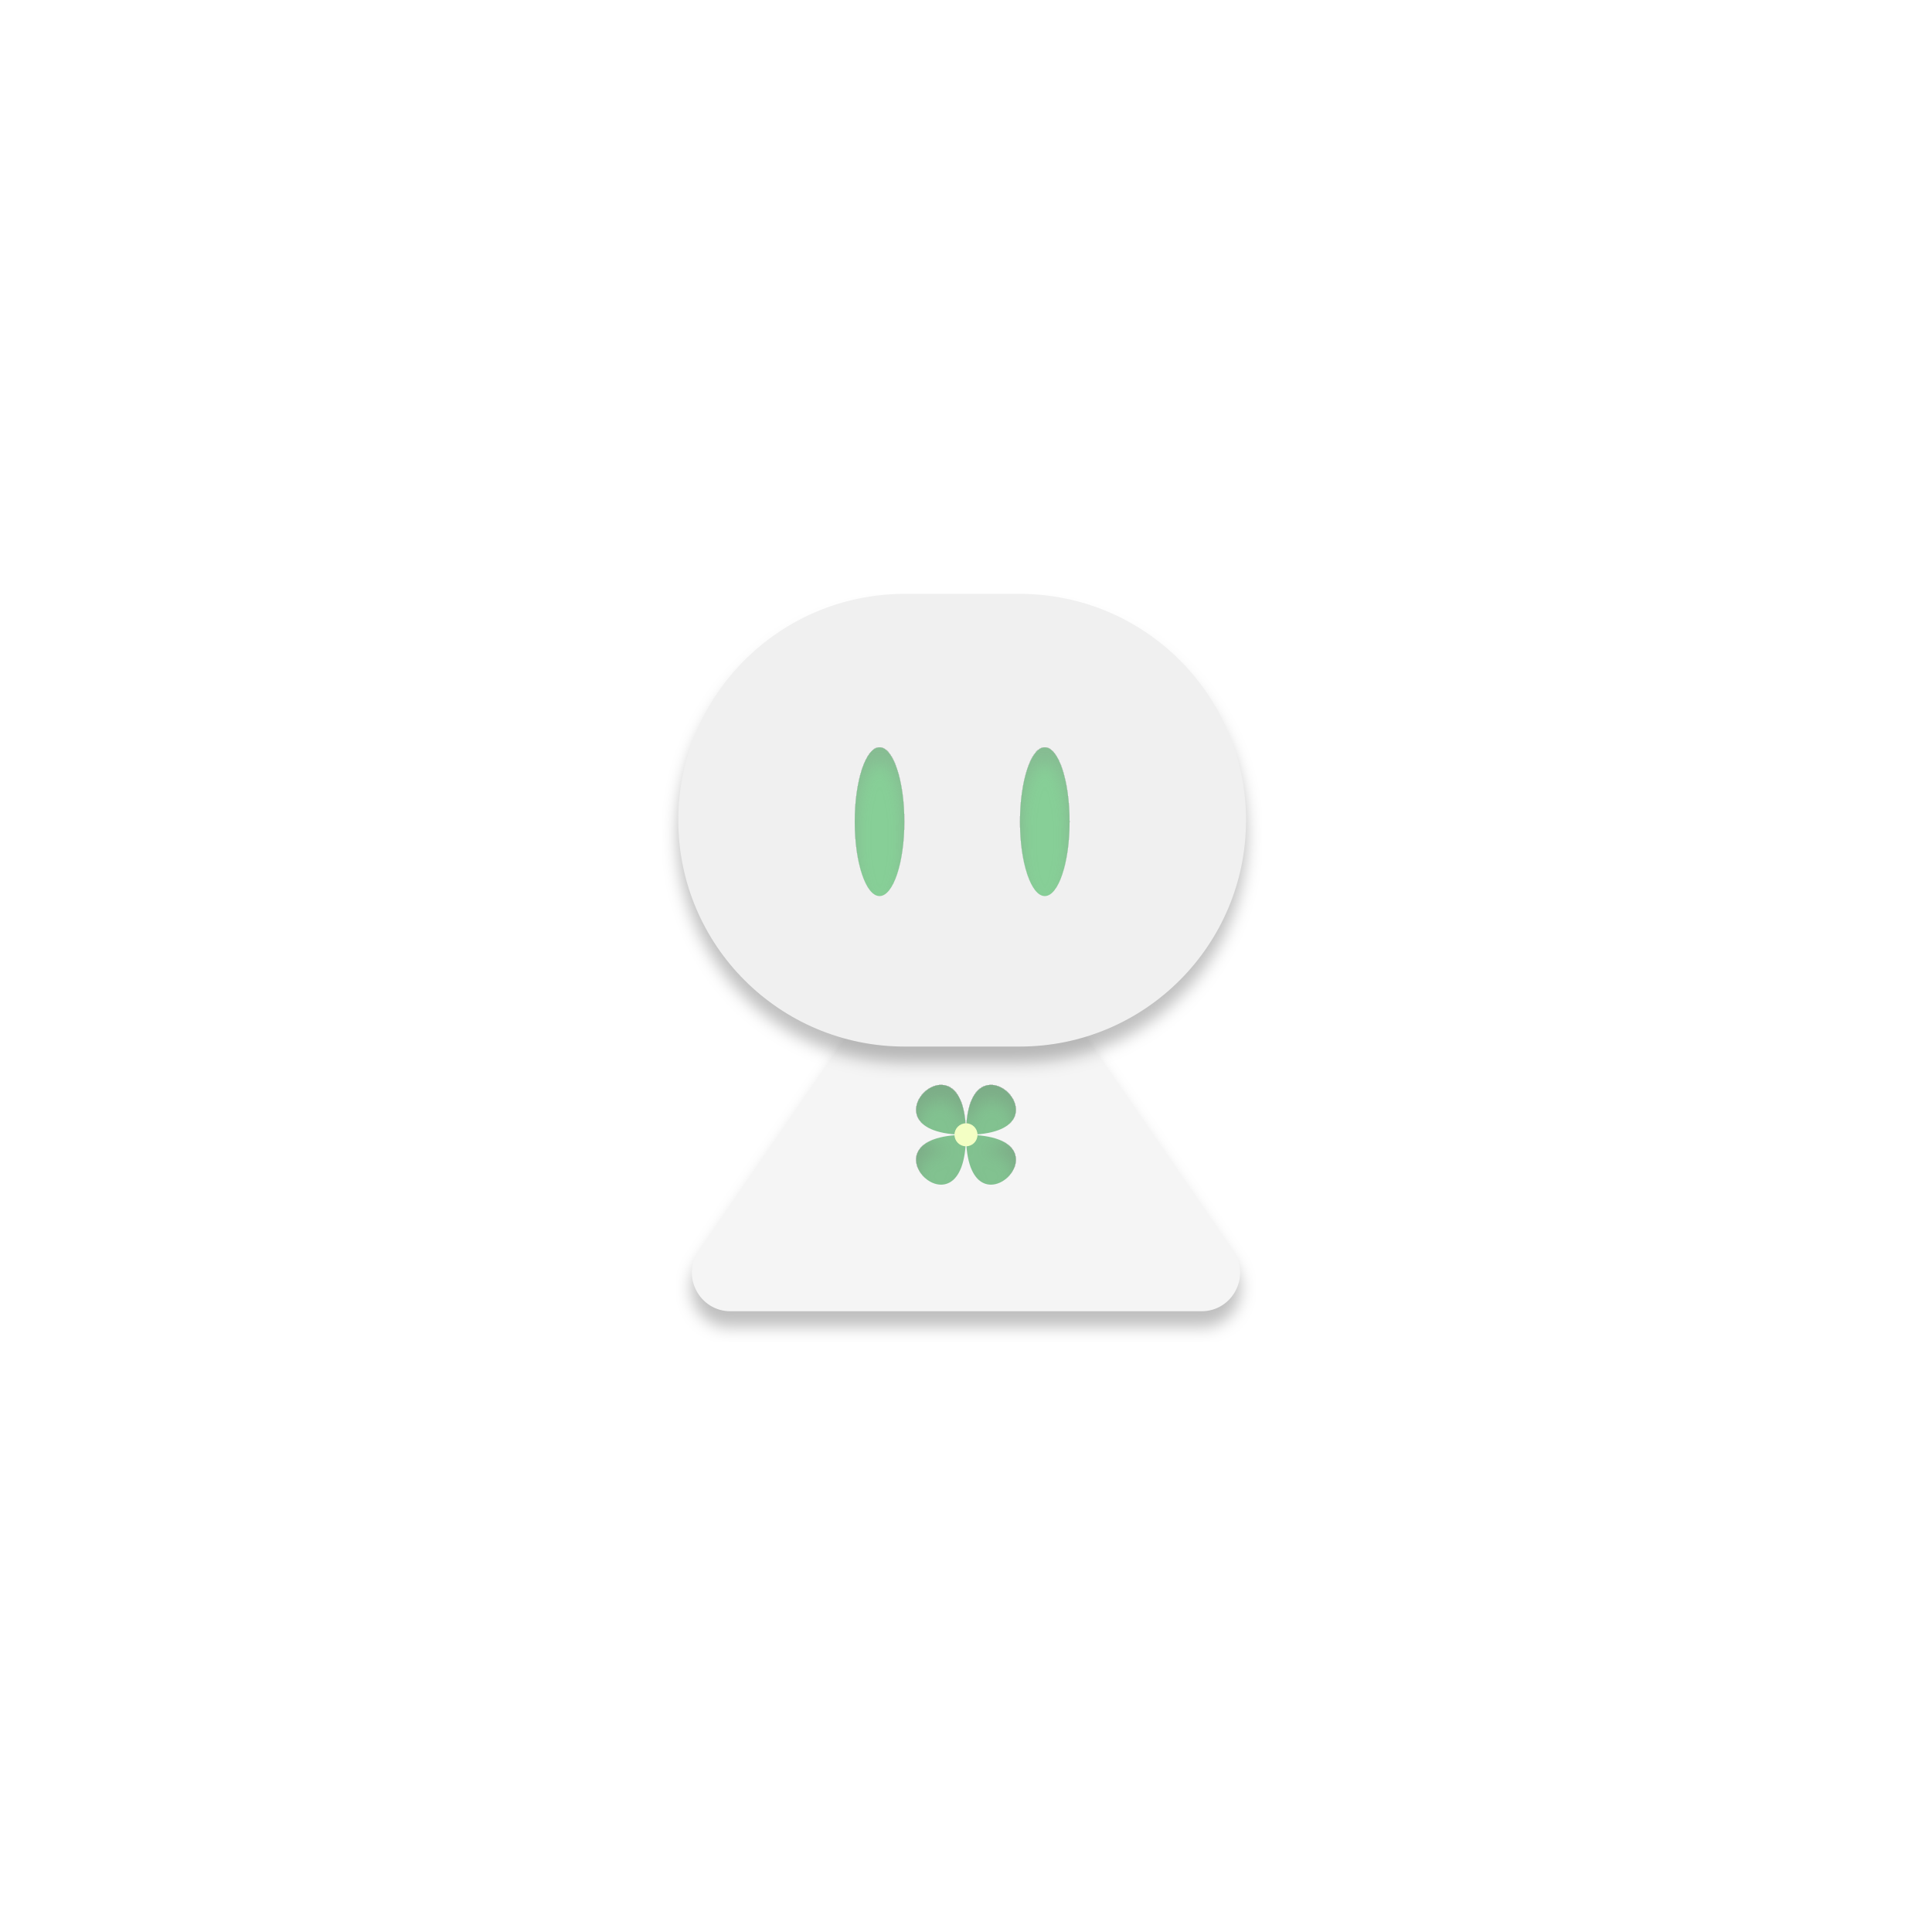
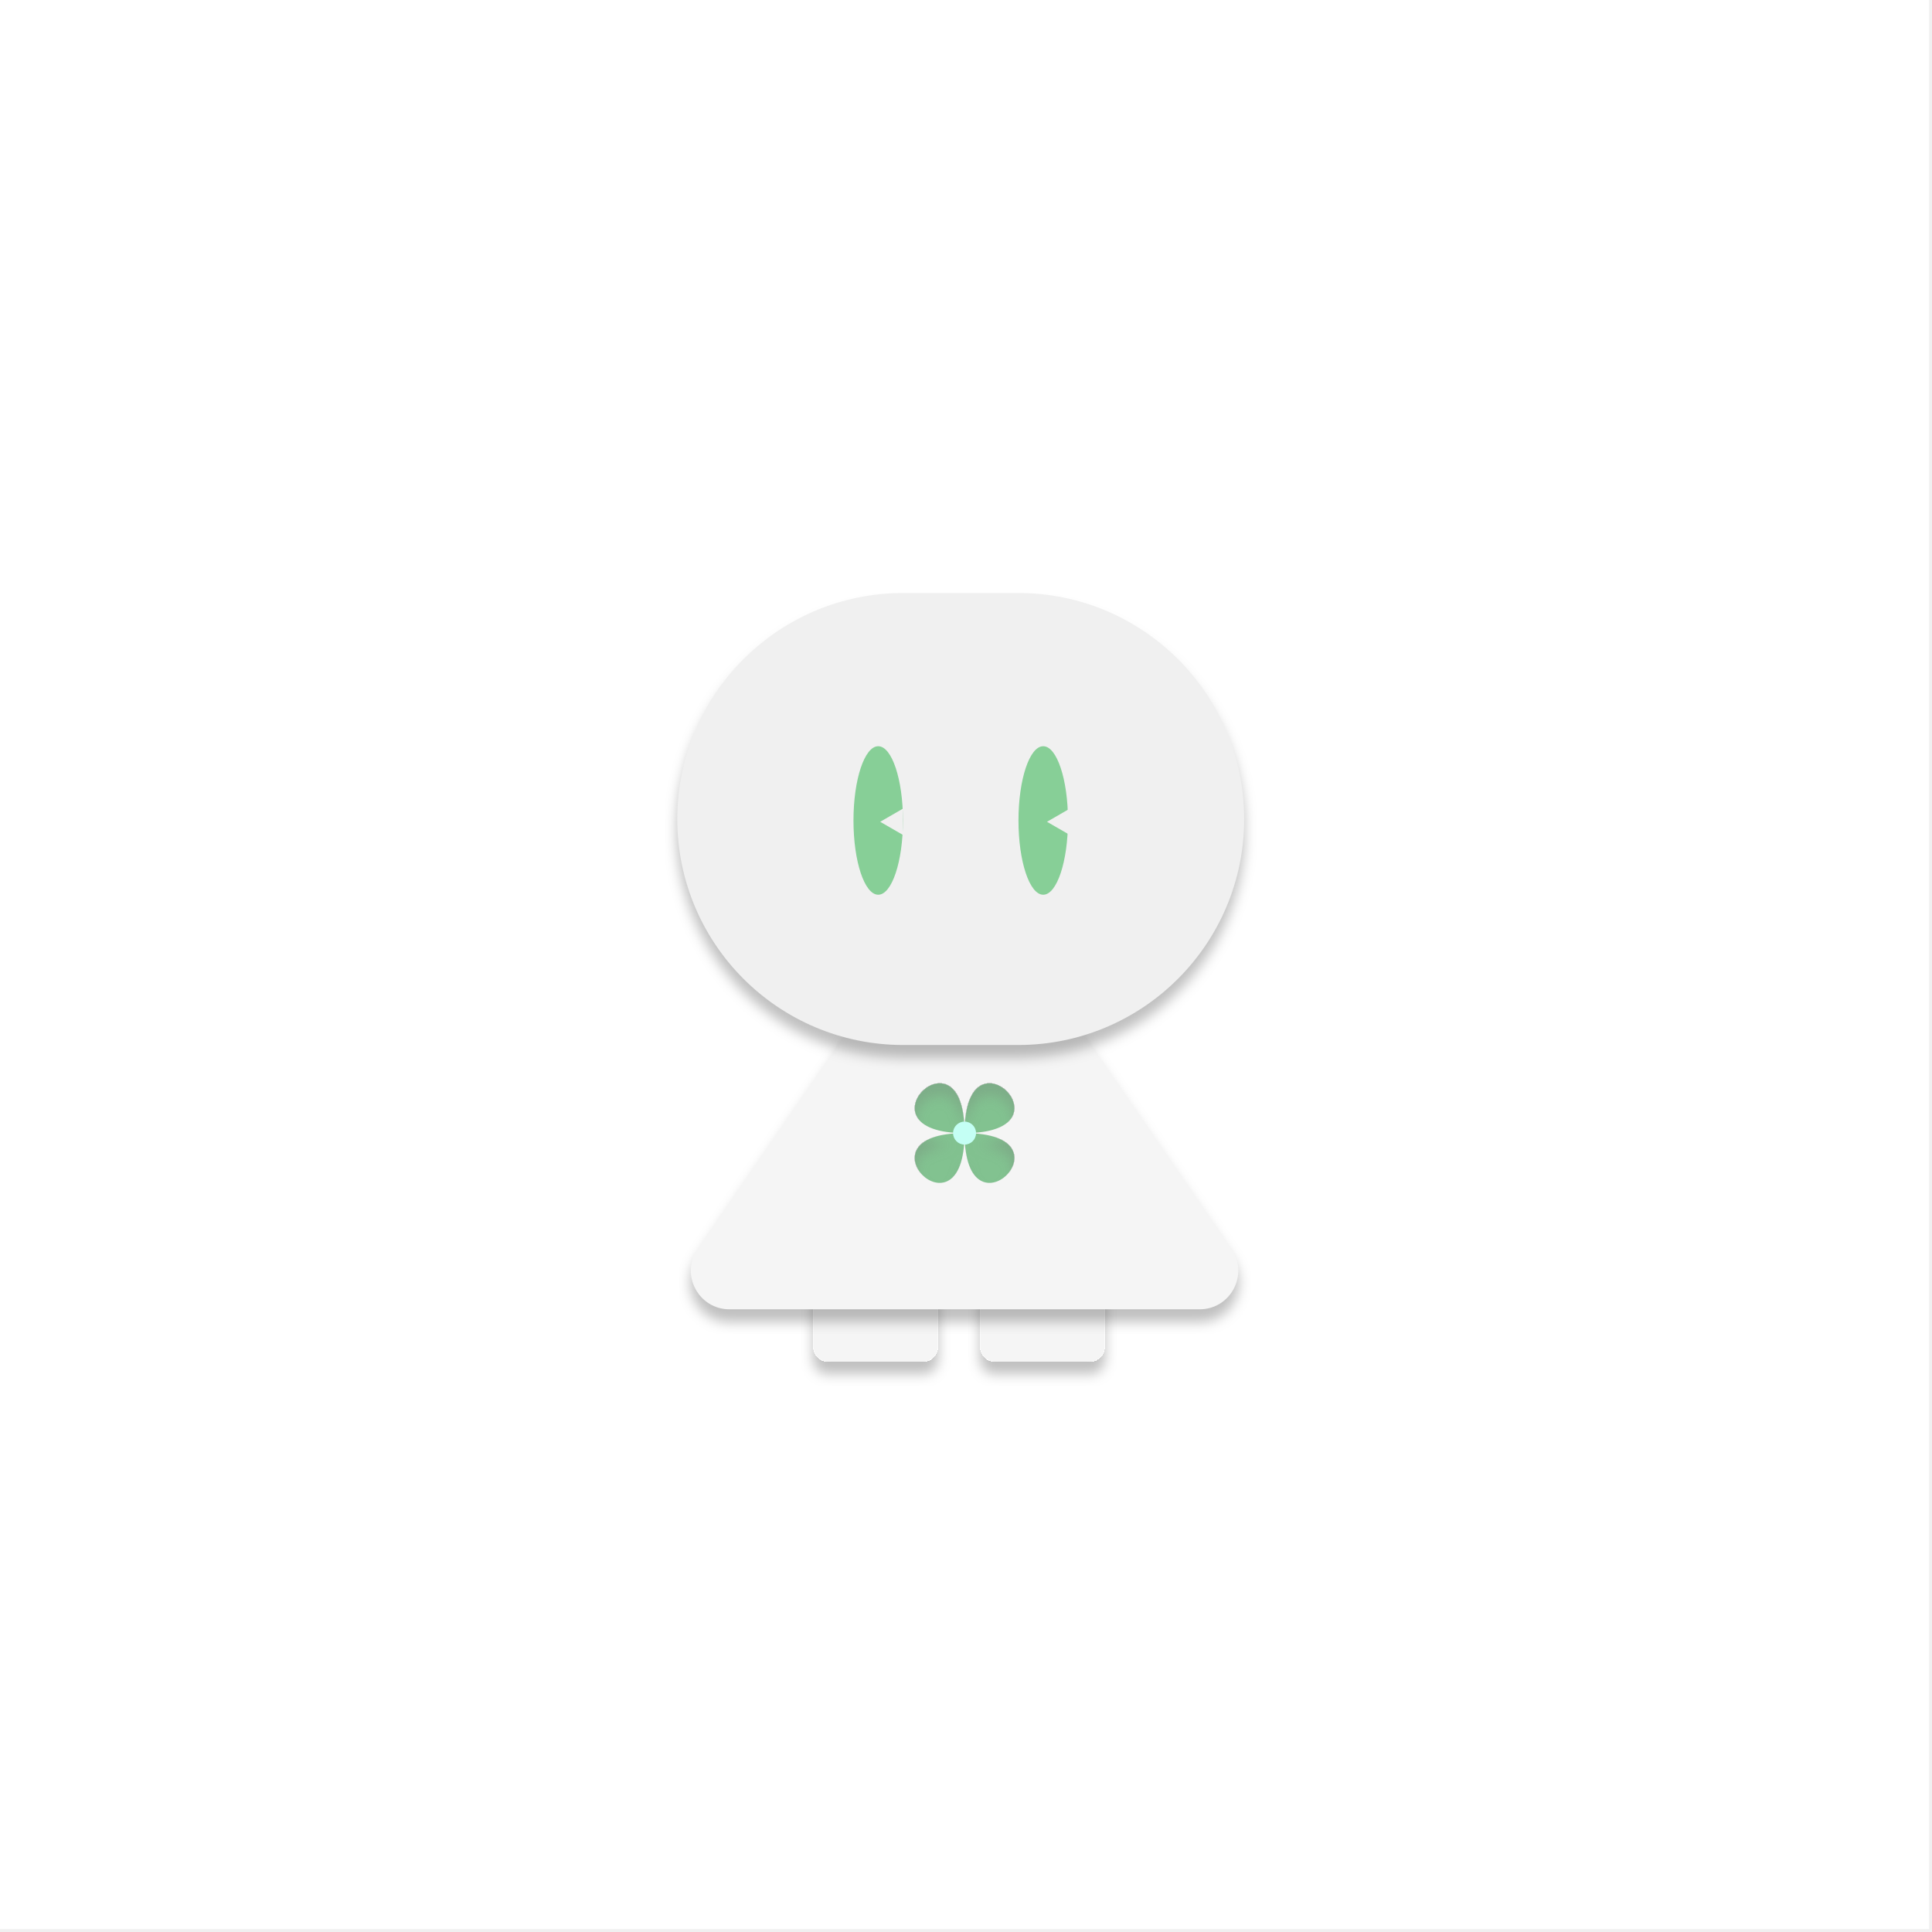
- <svg xmlns="http://www.w3.org/2000/svg" width="500" height="500" viewBox="0 0 500 500" fill="none">
-   <g clip-path="url(#clip0_3_37)">
-     <path d="M500 0H0V500H500V0Z" fill="white" />
-     <g filter="url(#filter0_d_3_37)">
-       <path d="M241.762 235.16C245.738 229.388 254.262 229.388 258.238 235.16L319.174 323.682C323.74 330.316 318.992 339.352 310.936 339.352H189.063C181.009 339.352 176.259 330.316 180.826 323.682L241.762 235.16Z" fill="#F5F5F5" />
+ <svg xmlns="http://www.w3.org/2000/svg" width="637" height="637" viewBox="0 0 637 637" fill="none">
+   <g clip-path="url(#clip0_5_6)">
+     <path d="M636.049 0H0V636.049H636.049V0Z" fill="white" />
+     <g filter="url(#filter0_d_5_6)">
+       <rect x="268.205" y="421.951" width="41" height="27" rx="5" fill="#F5F5F5" />
    </g>
-     <g filter="url(#filter1_d_3_37)">
-       <path d="M263.899 153.698H234.115C201.765 153.698 175.54 179.923 175.54 212.273C175.54 244.624 201.765 270.849 234.115 270.849H263.899C296.25 270.849 322.475 244.624 322.475 212.273C322.475 179.923 296.25 153.698 263.899 153.698Z" fill="#F0F0F0" />
+     <g filter="url(#filter1_d_5_6)">
+       <rect x="323.205" y="421.951" width="41" height="27" rx="5" fill="#F5F5F5" />
    </g>
-     <g filter="url(#filter2_i_3_37)">
-       <path d="M270.39 231.901C273.933 231.901 276.805 223.285 276.805 212.656C276.805 202.027 273.933 193.411 270.39 193.411C266.847 193.411 263.975 202.027 263.975 212.656C263.975 223.285 266.847 231.901 270.39 231.901Z" fill="#87CF97" />
+     <g filter="url(#filter2_d_5_6)">
+       <path d="M307.545 299.146C312.603 291.804 323.446 291.804 328.504 299.146L406.02 411.755C411.829 420.194 405.789 431.689 395.541 431.689H240.507C230.261 431.689 224.219 420.194 230.028 411.755L307.545 299.146Z" fill="#F5F5F5" />
    </g>
-     <g filter="url(#filter3_i_3_37)">
-       <path d="M227.624 231.901C231.167 231.901 234.039 223.285 234.039 212.656C234.039 202.027 231.167 193.411 227.624 193.411C224.081 193.411 221.209 202.027 221.209 212.656C221.209 223.285 224.081 231.901 227.624 231.901Z" fill="#87CF97" />
+     <g filter="url(#filter3_d_5_6)">
+       <path d="M335.705 195.519H297.817C256.664 195.519 223.303 228.879 223.303 270.032C223.303 311.185 256.664 344.546 297.817 344.546H335.705C376.858 344.546 410.219 311.185 410.219 270.032C410.219 228.879 376.858 195.519 335.705 195.519Z" fill="#F0F0F0" />
    </g>
-     <g filter="url(#filter4_i_3_37)">
-       <path d="M250 293.684C279.04 293.684 250 322.722 250 293.684C250 322.722 220.96 293.684 250 293.684C250 264.644 220.96 293.684 250 293.684C279.04 293.684 250 264.644 250 293.684Z" fill="#82C290" />
+     <path d="M343.962 295.001C348.469 295.001 352.123 284.04 352.123 270.519C352.123 256.998 348.469 246.037 343.962 246.037C339.455 246.037 335.802 256.998 335.802 270.519C335.802 284.04 339.455 295.001 343.962 295.001Z" fill="#87CF97" />
+     <path d="M289.56 295.001C294.067 295.001 297.72 284.04 297.72 270.519C297.72 256.998 294.067 246.037 289.56 246.037C285.053 246.037 281.399 256.998 281.399 270.519C281.399 284.04 285.053 295.001 289.56 295.001Z" fill="#87CF97" />
+     <g filter="url(#filter4_i_5_6)">
+       <path d="M318.024 373.595C354.966 373.595 318.024 410.534 318.024 373.595C318.024 410.534 281.083 373.595 318.024 373.595C318.024 336.653 281.083 373.595 318.024 373.595C354.966 373.595 318.024 336.653 318.024 373.595Z" fill="#82C290" />
    </g>
-     <path d="M250 296.662C251.645 296.662 252.978 295.329 252.978 293.684C252.978 292.039 251.645 290.706 250 290.706C248.355 290.706 247.022 292.039 247.022 293.684C247.022 295.329 248.355 296.662 250 296.662Z" fill="#F3FFC4" />
+     <path d="M318.024 377.383C320.117 377.383 321.813 375.687 321.813 373.595C321.813 371.502 320.117 369.806 318.024 369.806C315.932 369.806 314.235 371.502 314.235 373.595C314.235 375.687 315.932 377.383 318.024 377.383Z" fill="#C4FFF4" />
+     <path d="M290.205 270.951L297.705 266.621V275.281L290.205 270.951Z" fill="#F0F0F0" />
+     <path d="M345.205 270.951L352.705 266.621V275.281L345.205 270.951Z" fill="#F0F0F0" />
  </g>
  <defs>
-     <filter id="filter0_d_3_37" x="175.046" y="230.831" width="149.908" height="116.521" filterUnits="userSpaceOnUse" color-interpolation-filters="sRGB">
+     <filter id="filter0_d_5_6" x="264.205" y="421.951" width="49" height="35" filterUnits="userSpaceOnUse" color-interpolation-filters="sRGB">
+       <feFlood flood-opacity="0" result="BackgroundImageFix" />
+       <feColorMatrix in="SourceAlpha" type="matrix" values="0 0 0 0 0 0 0 0 0 0 0 0 0 0 0 0 0 0 127 0" result="hardAlpha" />
+       <feOffset dy="4" />
+       <feGaussianBlur stdDeviation="2" />
+       <feComposite in2="hardAlpha" operator="out" />
+       <feColorMatrix type="matrix" values="0 0 0 0 0 0 0 0 0 0 0 0 0 0 0 0 0 0 0.25 0" />
+       <feBlend mode="normal" in2="BackgroundImageFix" result="effect1_dropShadow_5_6" />
+       <feBlend mode="normal" in="SourceGraphic" in2="effect1_dropShadow_5_6" result="shape" />
+     </filter>
+     <filter id="filter1_d_5_6" x="319.205" y="421.951" width="49" height="35" filterUnits="userSpaceOnUse" color-interpolation-filters="sRGB">
+       <feFlood flood-opacity="0" result="BackgroundImageFix" />
+       <feColorMatrix in="SourceAlpha" type="matrix" values="0 0 0 0 0 0 0 0 0 0 0 0 0 0 0 0 0 0 127 0" result="hardAlpha" />
+       <feOffset dy="4" />
+       <feGaussianBlur stdDeviation="2" />
+       <feComposite in2="hardAlpha" operator="out" />
+       <feColorMatrix type="matrix" values="0 0 0 0 0 0 0 0 0 0 0 0 0 0 0 0 0 0 0.25 0" />
+       <feBlend mode="normal" in2="BackgroundImageFix" result="effect1_dropShadow_5_6" />
+       <feBlend mode="normal" in="SourceGraphic" in2="effect1_dropShadow_5_6" result="shape" />
+     </filter>
+     <filter id="filter2_d_5_6" x="223.764" y="293.639" width="188.521" height="146.049" filterUnits="userSpaceOnUse" color-interpolation-filters="sRGB">
      <feFlood flood-opacity="0" result="BackgroundImageFix" />
      <feColorMatrix in="SourceAlpha" type="matrix" values="0 0 0 0 0 0 0 0 0 0 0 0 0 0 0 0 0 0 127 0" result="hardAlpha" />
      <feOffset dy="4" />
      <feGaussianBlur stdDeviation="2" />
      <feColorMatrix type="matrix" values="0 0 0 0 0 0 0 0 0 0 0 0 0 0 0 0 0 0 0.25 0" />
-       <feBlend mode="normal" in2="BackgroundImageFix" result="effect1_dropShadow_3_37" />
-       <feBlend mode="normal" in="SourceGraphic" in2="effect1_dropShadow_3_37" result="shape" />
+       <feBlend mode="normal" in2="BackgroundImageFix" result="effect1_dropShadow_5_6" />
+       <feBlend mode="normal" in="SourceGraphic" in2="effect1_dropShadow_5_6" result="shape" />
    </filter>
-     <filter id="filter1_d_3_37" x="171.54" y="153.698" width="154.935" height="125.151" filterUnits="userSpaceOnUse" color-interpolation-filters="sRGB">
+     <filter id="filter3_d_5_6" x="219.303" y="195.519" width="194.916" height="157.027" filterUnits="userSpaceOnUse" color-interpolation-filters="sRGB">
      <feFlood flood-opacity="0" result="BackgroundImageFix" />
      <feColorMatrix in="SourceAlpha" type="matrix" values="0 0 0 0 0 0 0 0 0 0 0 0 0 0 0 0 0 0 127 0" result="hardAlpha" />
      <feOffset dy="4" />
      <feGaussianBlur stdDeviation="2" />
      <feColorMatrix type="matrix" values="0 0 0 0 0 0 0 0 0 0 0 0 0 0 0 0 0 0 0.25 0" />
-       <feBlend mode="normal" in2="BackgroundImageFix" result="effect1_dropShadow_3_37" />
-       <feBlend mode="normal" in="SourceGraphic" in2="effect1_dropShadow_3_37" result="shape" />
+       <feBlend mode="normal" in2="BackgroundImageFix" result="effect1_dropShadow_5_6" />
+       <feBlend mode="normal" in="SourceGraphic" in2="effect1_dropShadow_5_6" result="shape" />
    </filter>
-     <filter id="filter2_i_3_37" x="263.975" y="193.411" width="12.83" height="42.49" filterUnits="userSpaceOnUse" color-interpolation-filters="sRGB">
-       <feFlood flood-opacity="0" result="BackgroundImageFix" />
-       <feBlend mode="normal" in="SourceGraphic" in2="BackgroundImageFix" result="shape" />
-       <feColorMatrix in="SourceAlpha" type="matrix" values="0 0 0 0 0 0 0 0 0 0 0 0 0 0 0 0 0 0 127 0" result="hardAlpha" />
-       <feOffset dy="4" />
-       <feGaussianBlur stdDeviation="2" />
-       <feComposite in2="hardAlpha" operator="arithmetic" k2="-1" k3="1" />
-       <feColorMatrix type="matrix" values="0 0 0 0 0.517 0 0 0 0 0.517 0 0 0 0 0.517 0 0 0 0.25 0" />
-       <feBlend mode="normal" in2="shape" result="effect1_innerShadow_3_37" />
-     </filter>
-     <filter id="filter3_i_3_37" x="221.209" y="193.411" width="12.83" height="42.49" filterUnits="userSpaceOnUse" color-interpolation-filters="sRGB">
-       <feFlood flood-opacity="0" result="BackgroundImageFix" />
-       <feBlend mode="normal" in="SourceGraphic" in2="BackgroundImageFix" result="shape" />
-       <feColorMatrix in="SourceAlpha" type="matrix" values="0 0 0 0 0 0 0 0 0 0 0 0 0 0 0 0 0 0 127 0" result="hardAlpha" />
-       <feOffset dy="4" />
-       <feGaussianBlur stdDeviation="2" />
-       <feComposite in2="hardAlpha" operator="arithmetic" k2="-1" k3="1" />
-       <feColorMatrix type="matrix" values="0 0 0 0 0.517 0 0 0 0 0.517 0 0 0 0 0.517 0 0 0 0.25 0" />
-       <feBlend mode="normal" in2="shape" result="effect1_innerShadow_3_37" />
-     </filter>
-     <filter id="filter4_i_3_37" x="237.093" y="280.777" width="25.813" height="29.812" filterUnits="userSpaceOnUse" color-interpolation-filters="sRGB">
+     <filter id="filter4_i_5_6" x="301.606" y="357.176" width="32.837" height="36.836" filterUnits="userSpaceOnUse" color-interpolation-filters="sRGB">
      <feFlood flood-opacity="0" result="BackgroundImageFix" />
      <feBlend mode="normal" in="SourceGraphic" in2="BackgroundImageFix" result="shape" />
      <feColorMatrix in="SourceAlpha" type="matrix" values="0 0 0 0 0 0 0 0 0 0 0 0 0 0 0 0 0 0 127 0" result="hardAlpha" />
      <feOffset dy="4" />
      <feGaussianBlur stdDeviation="2" />
      <feComposite in2="hardAlpha" operator="arithmetic" k2="-1" k3="1" />
      <feColorMatrix type="matrix" values="0 0 0 0 0.429 0 0 0 0 0.429 0 0 0 0 0.429 0 0 0 0.25 0" />
-       <feBlend mode="normal" in2="shape" result="effect1_innerShadow_3_37" />
+       <feBlend mode="normal" in2="shape" result="effect1_innerShadow_5_6" />
    </filter>
-     <clipPath id="clip0_3_37">
-       <rect width="500" height="500" fill="white" />
+     <clipPath id="clip0_5_6">
+       <rect width="636.049" height="636.049" fill="white" />
    </clipPath>
  </defs>
</svg>
